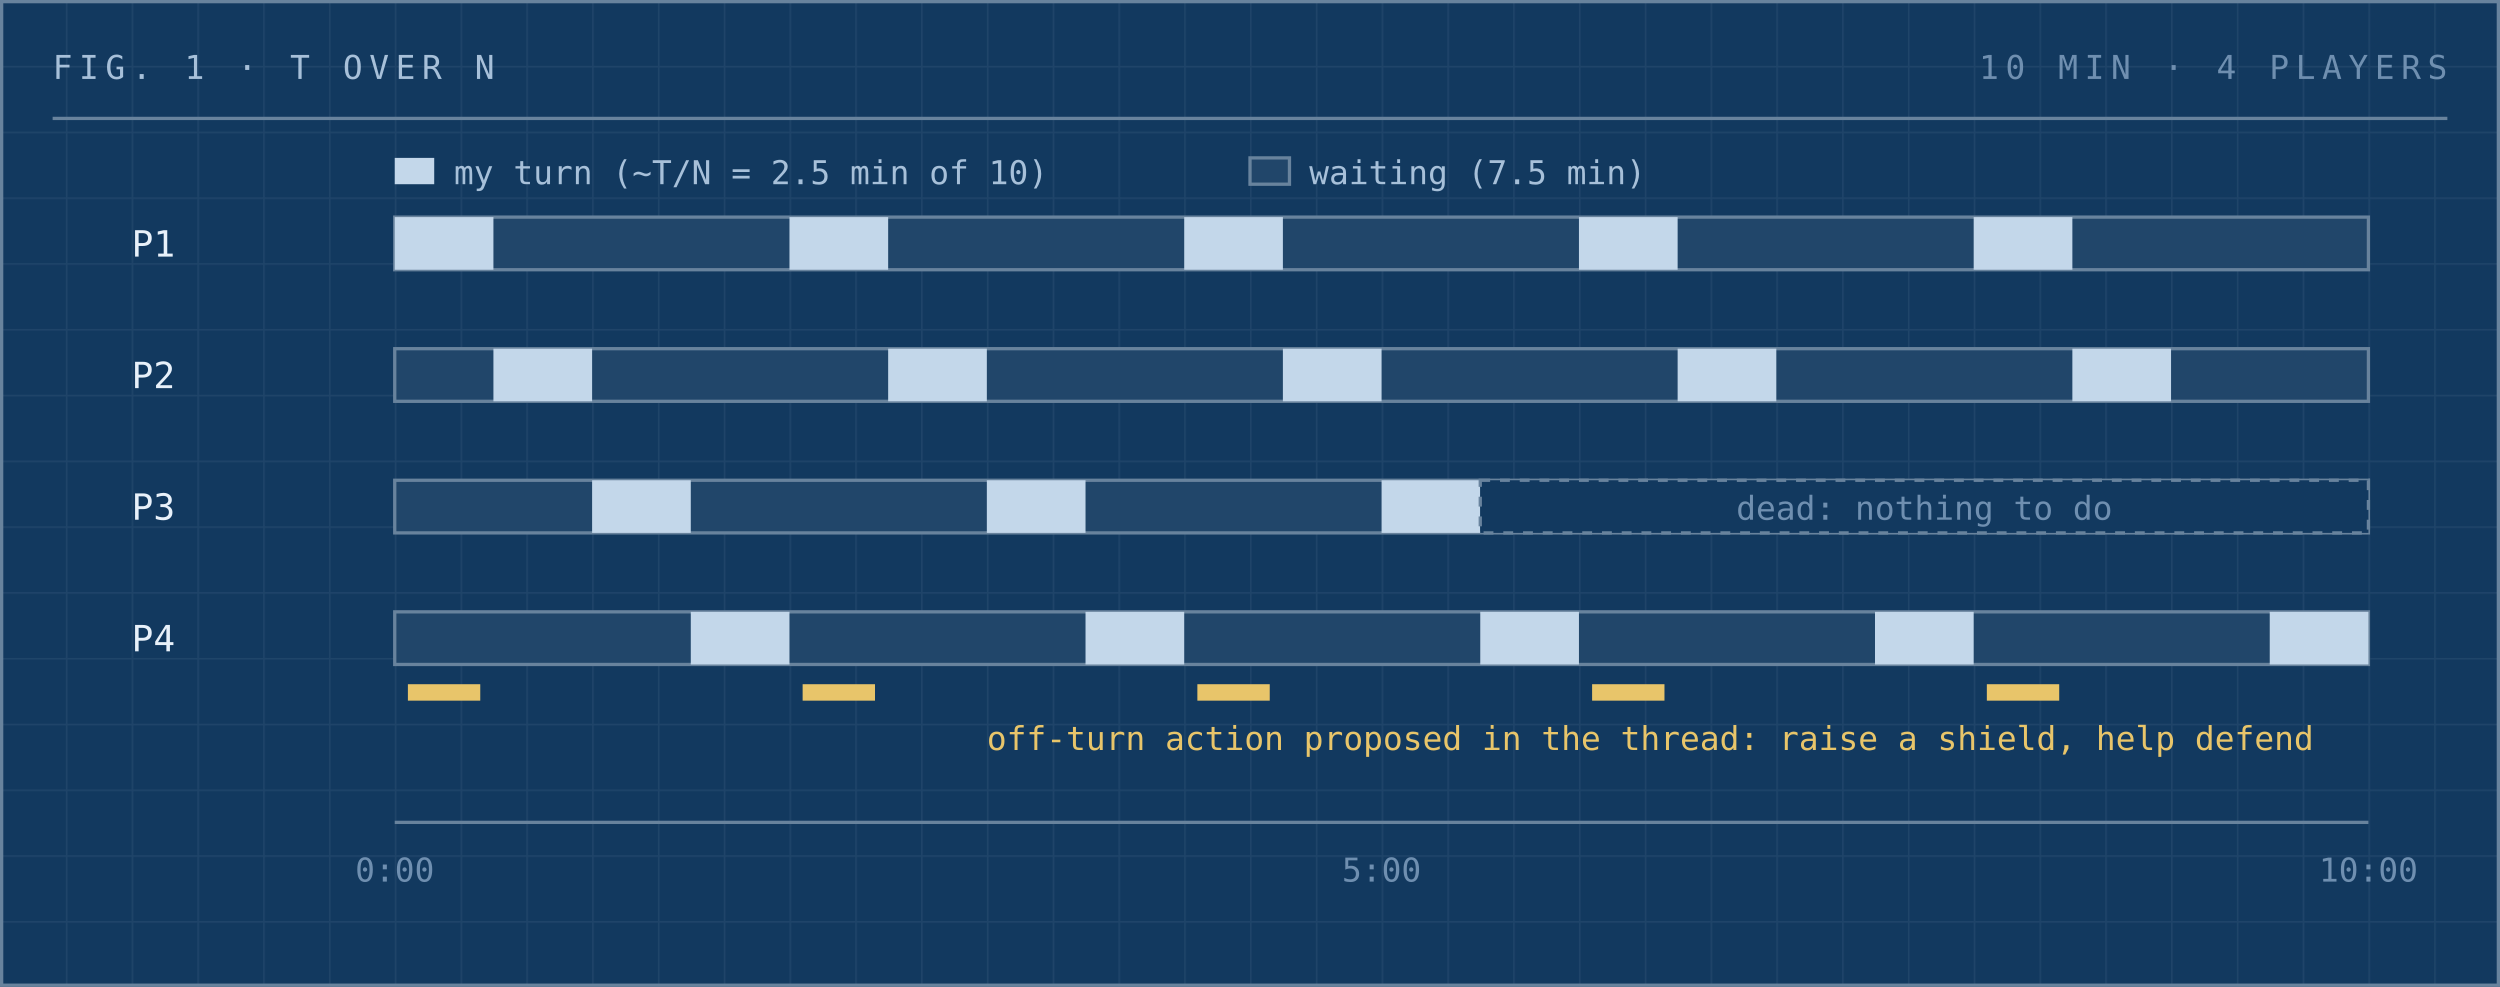
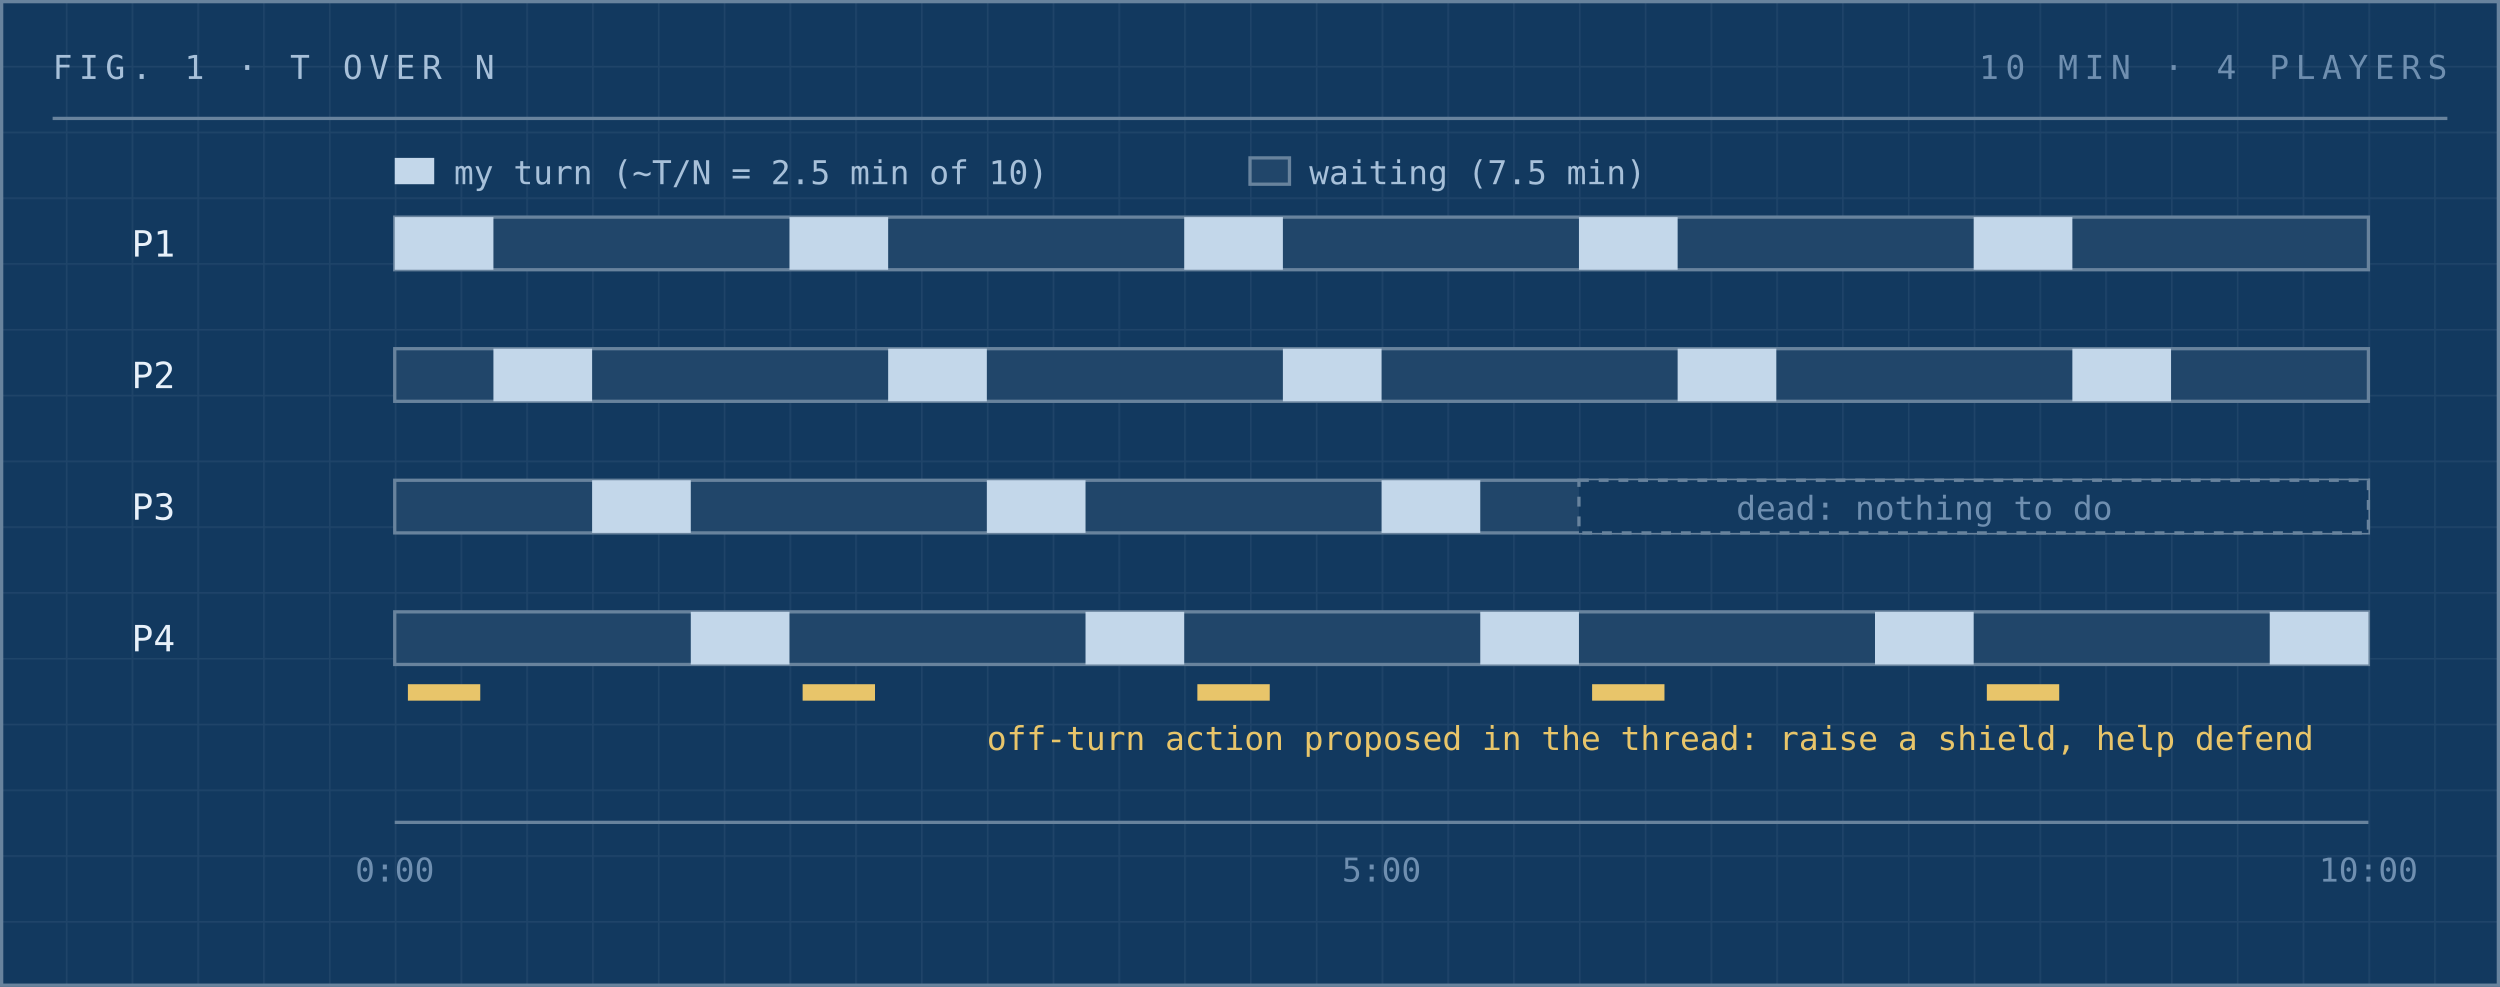
<svg xmlns="http://www.w3.org/2000/svg" viewBox="0 0 760 300" style="width:100%;height:auto;max-width:760px;display:block" font-family="ui-monospace, SFMono-Regular, Menlo, monospace">
  <defs>
    <pattern id="grid" width="20" height="20" patternUnits="userSpaceOnUse">
      <path d="M20 0 H0 V20" fill="none" stroke="#385a7b" stroke-opacity="0.35" stroke-width="1" />
    </pattern>
  </defs>
  <rect width="760" height="300" fill="#12395f" />
  <rect width="760" height="300" fill="url(#grid)" />
  <rect x="0.5" y="0.5" width="759" height="299" fill="none" stroke="#68839d" />
  <text x="16" y="24" fill="#a7c0d9" font-size="10" letter-spacing="2">FIG. 1 · T OVER N</text>
  <text x="744" y="24" fill="#6f8fb0" font-size="10" letter-spacing="2" text-anchor="end">10 MIN · 4 PLAYERS</text>
  <line x1="16" y1="36" x2="744" y2="36" stroke="#68839d" />
  <line x1="120" y1="250" x2="720" y2="250" stroke="#68839d" />
  <text x="120" y="268" fill="#6f8fb0" font-size="10" text-anchor="middle">0:00</text>
  <text x="420" y="268" fill="#6f8fb0" font-size="10" text-anchor="middle">5:00</text>
  <text x="720" y="268" fill="#6f8fb0" font-size="10" text-anchor="middle">10:00</text>
  <text x="40" y="78" fill="#e8f1fa" font-size="11">P1</text>
  <rect x="120" y="66" width="600" height="16" fill="#21466a" stroke="#68839d" />
  <rect x="120" y="66" width="30" height="16" fill="#c3d7ea" />
  <rect x="240" y="66" width="30" height="16" fill="#c3d7ea" />
  <rect x="360" y="66" width="30" height="16" fill="#c3d7ea" />
  <rect x="480" y="66" width="30" height="16" fill="#c3d7ea" />
  <rect x="600" y="66" width="30" height="16" fill="#c3d7ea" />
  <text x="40" y="118" fill="#e8f1fa" font-size="11">P2</text>
  <rect x="120" y="106" width="600" height="16" fill="#21466a" stroke="#68839d" />
  <rect x="150" y="106" width="30" height="16" fill="#c3d7ea" />
  <rect x="270" y="106" width="30" height="16" fill="#c3d7ea" />
  <rect x="390" y="106" width="30" height="16" fill="#c3d7ea" />
  <rect x="510" y="106" width="30" height="16" fill="#c3d7ea" />
  <rect x="630" y="106" width="30" height="16" fill="#c3d7ea" />
  <text x="40" y="158" fill="#e8f1fa" font-size="11">P3</text>
  <rect x="120" y="146" width="600" height="16" fill="#21466a" stroke="#68839d" />
  <rect x="180" y="146" width="30" height="16" fill="#c3d7ea" />
  <rect x="300" y="146" width="30" height="16" fill="#c3d7ea" />
  <rect x="420" y="146" width="30" height="16" fill="#c3d7ea" />
-   <rect x="450" y="146" width="270" height="16" fill="#12395f" stroke="#68839d" stroke-dasharray="3 3" />
+   <rect x="480" y="146" width="240" height="16" fill="#12395f" stroke="#68839d" stroke-dasharray="3 3" />
  <text x="585" y="158" fill="#6f8fb0" font-size="10" text-anchor="middle">dead: nothing to do</text>
  <text x="40" y="198" fill="#e8f1fa" font-size="11">P4</text>
  <rect x="120" y="186" width="600" height="16" fill="#21466a" stroke="#68839d" />
  <rect x="210" y="186" width="30" height="16" fill="#c3d7ea" />
  <rect x="330" y="186" width="30" height="16" fill="#c3d7ea" />
  <rect x="450" y="186" width="30" height="16" fill="#c3d7ea" />
  <rect x="570" y="186" width="30" height="16" fill="#c3d7ea" />
  <rect x="690" y="186" width="30" height="16" fill="#c3d7ea" />
  <rect x="124" y="208" width="22" height="5" fill="#e8c56a" />
  <rect x="244" y="208" width="22" height="5" fill="#e8c56a" />
  <rect x="364" y="208" width="22" height="5" fill="#e8c56a" />
  <rect x="484" y="208" width="22" height="5" fill="#e8c56a" />
  <rect x="604" y="208" width="22" height="5" fill="#e8c56a" />
  <text x="300" y="228" fill="#e8c56a" font-size="10">off-turn action proposed in the thread: raise a shield, help defend</text>
  <rect x="120" y="48" width="12" height="8" fill="#c3d7ea" />
  <text x="138" y="56" fill="#a7c0d9" font-size="10">my turn (~T/N = 2.5 min of 10)</text>
  <rect x="380" y="48" width="12" height="8" fill="#21466a" stroke="#68839d" />
  <text x="398" y="56" fill="#a7c0d9" font-size="10">waiting (7.5 min)</text>
</svg>
